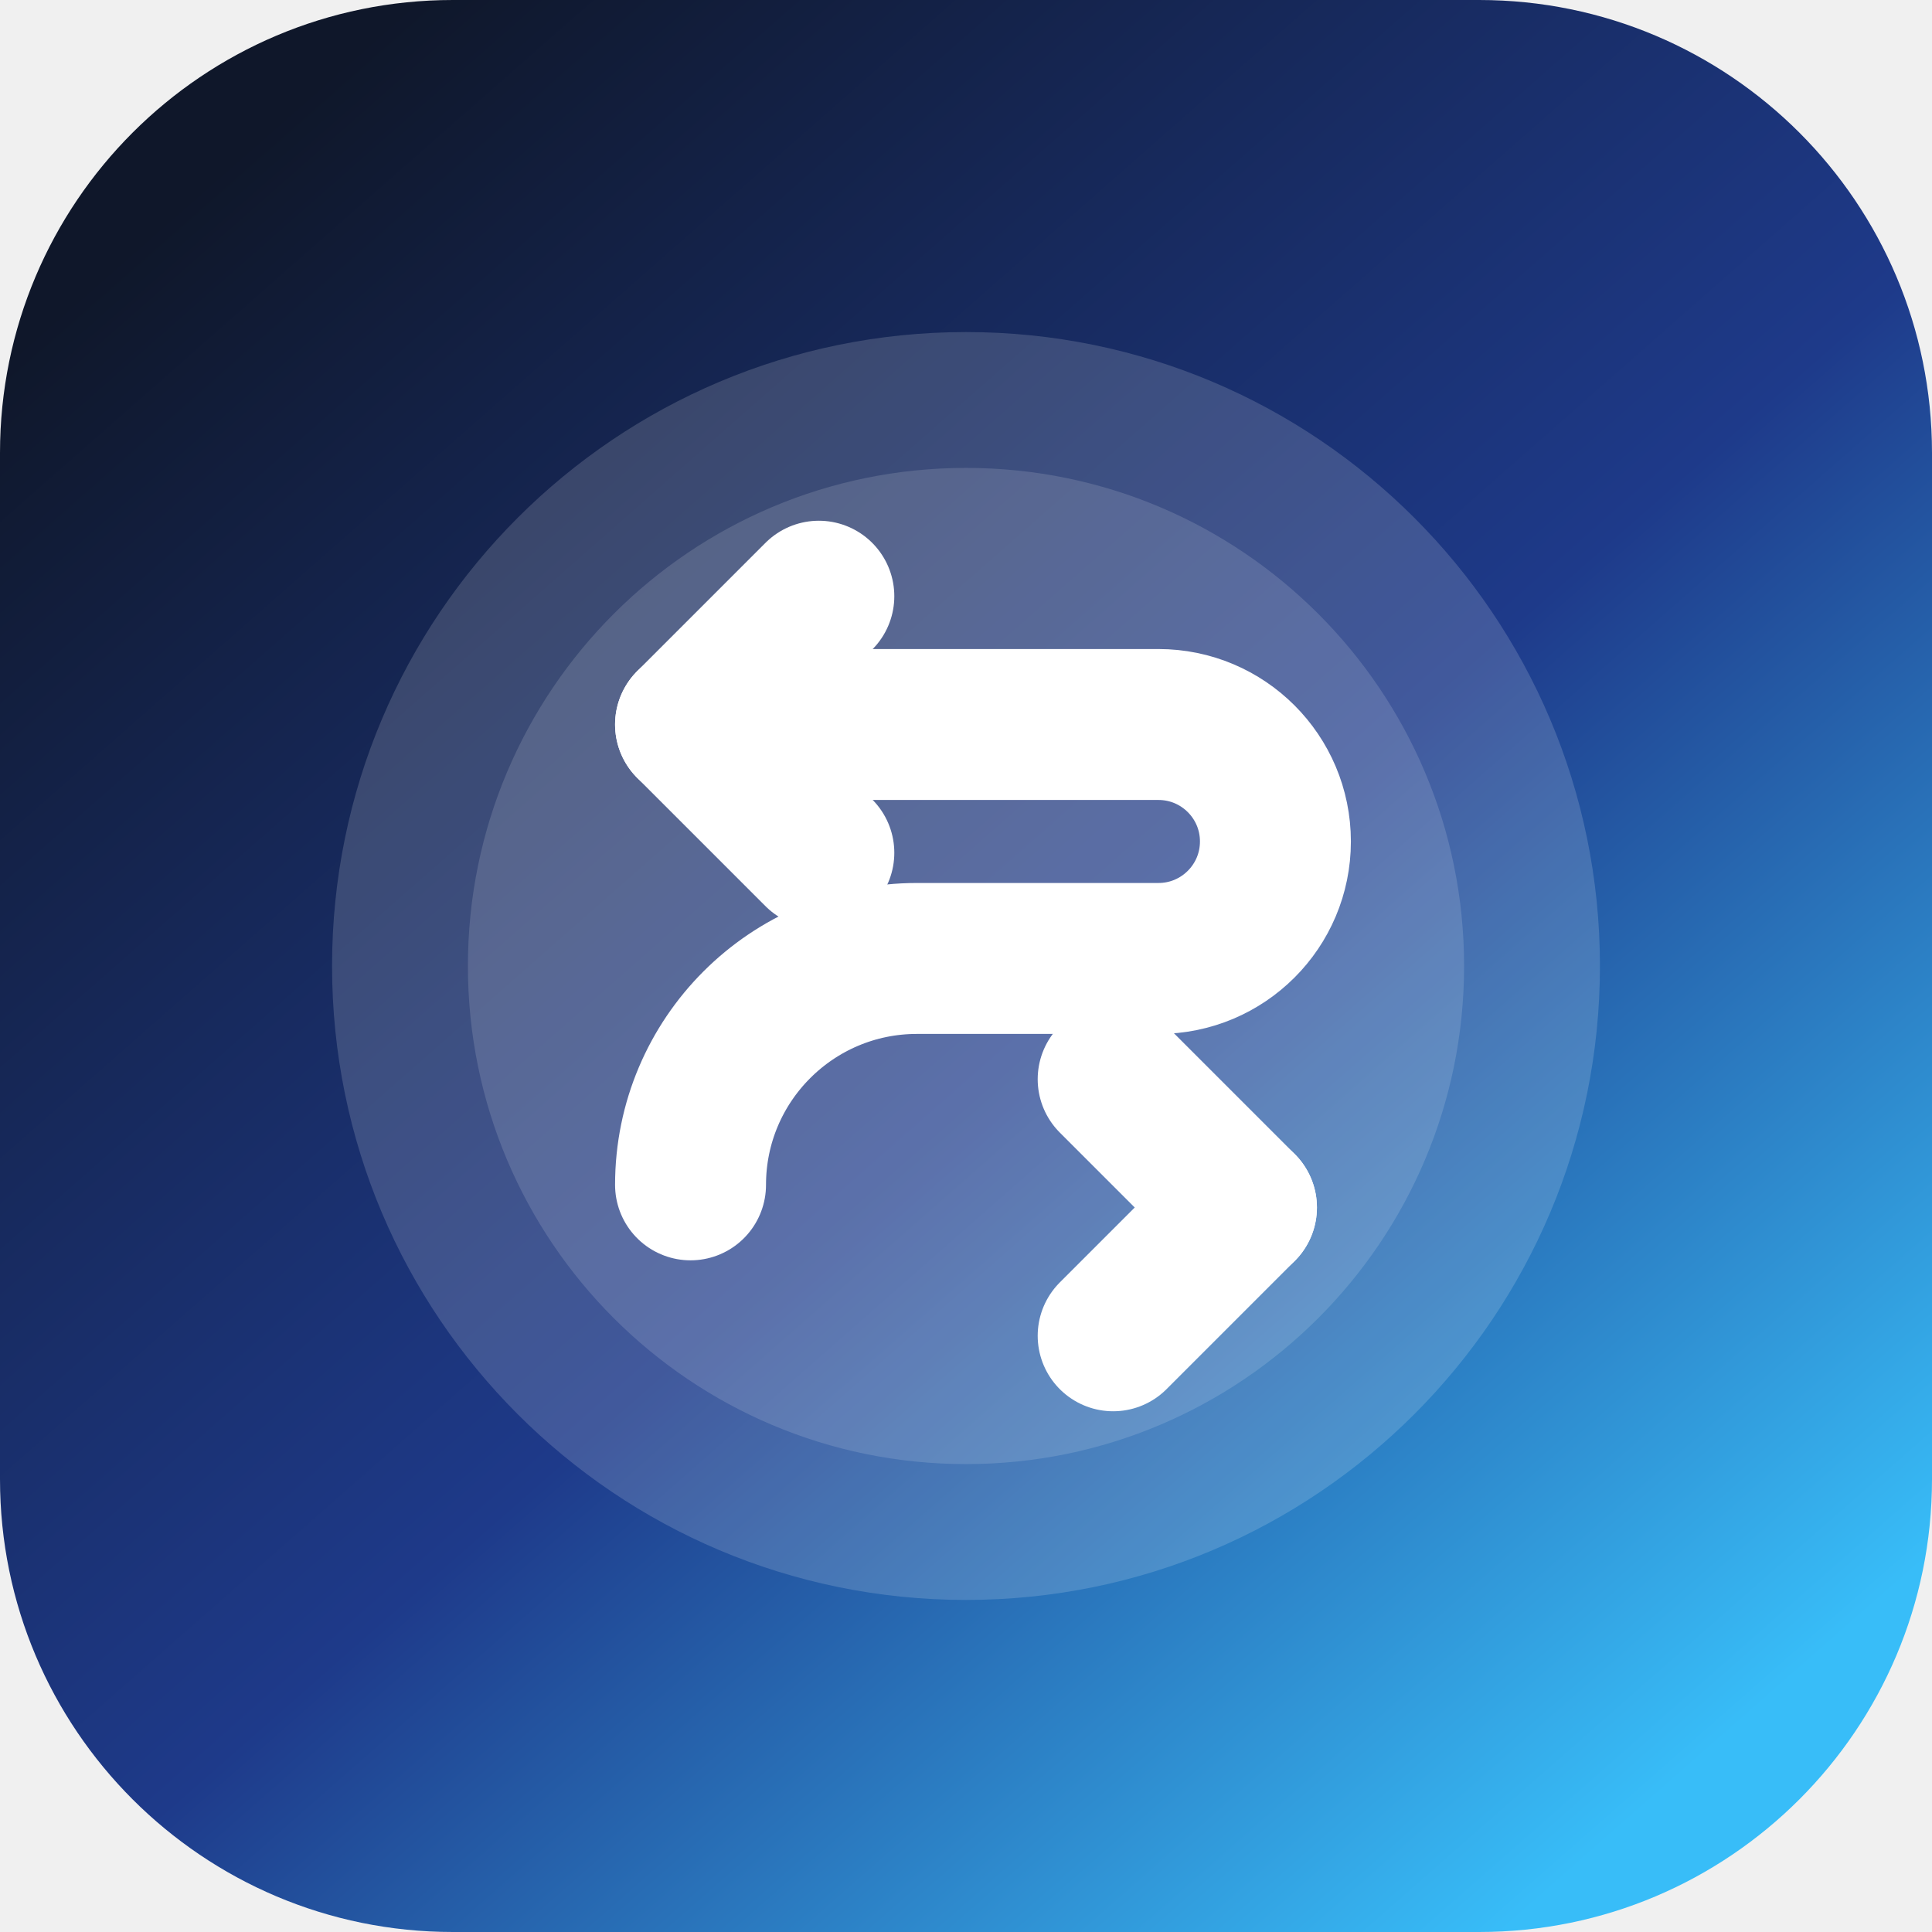
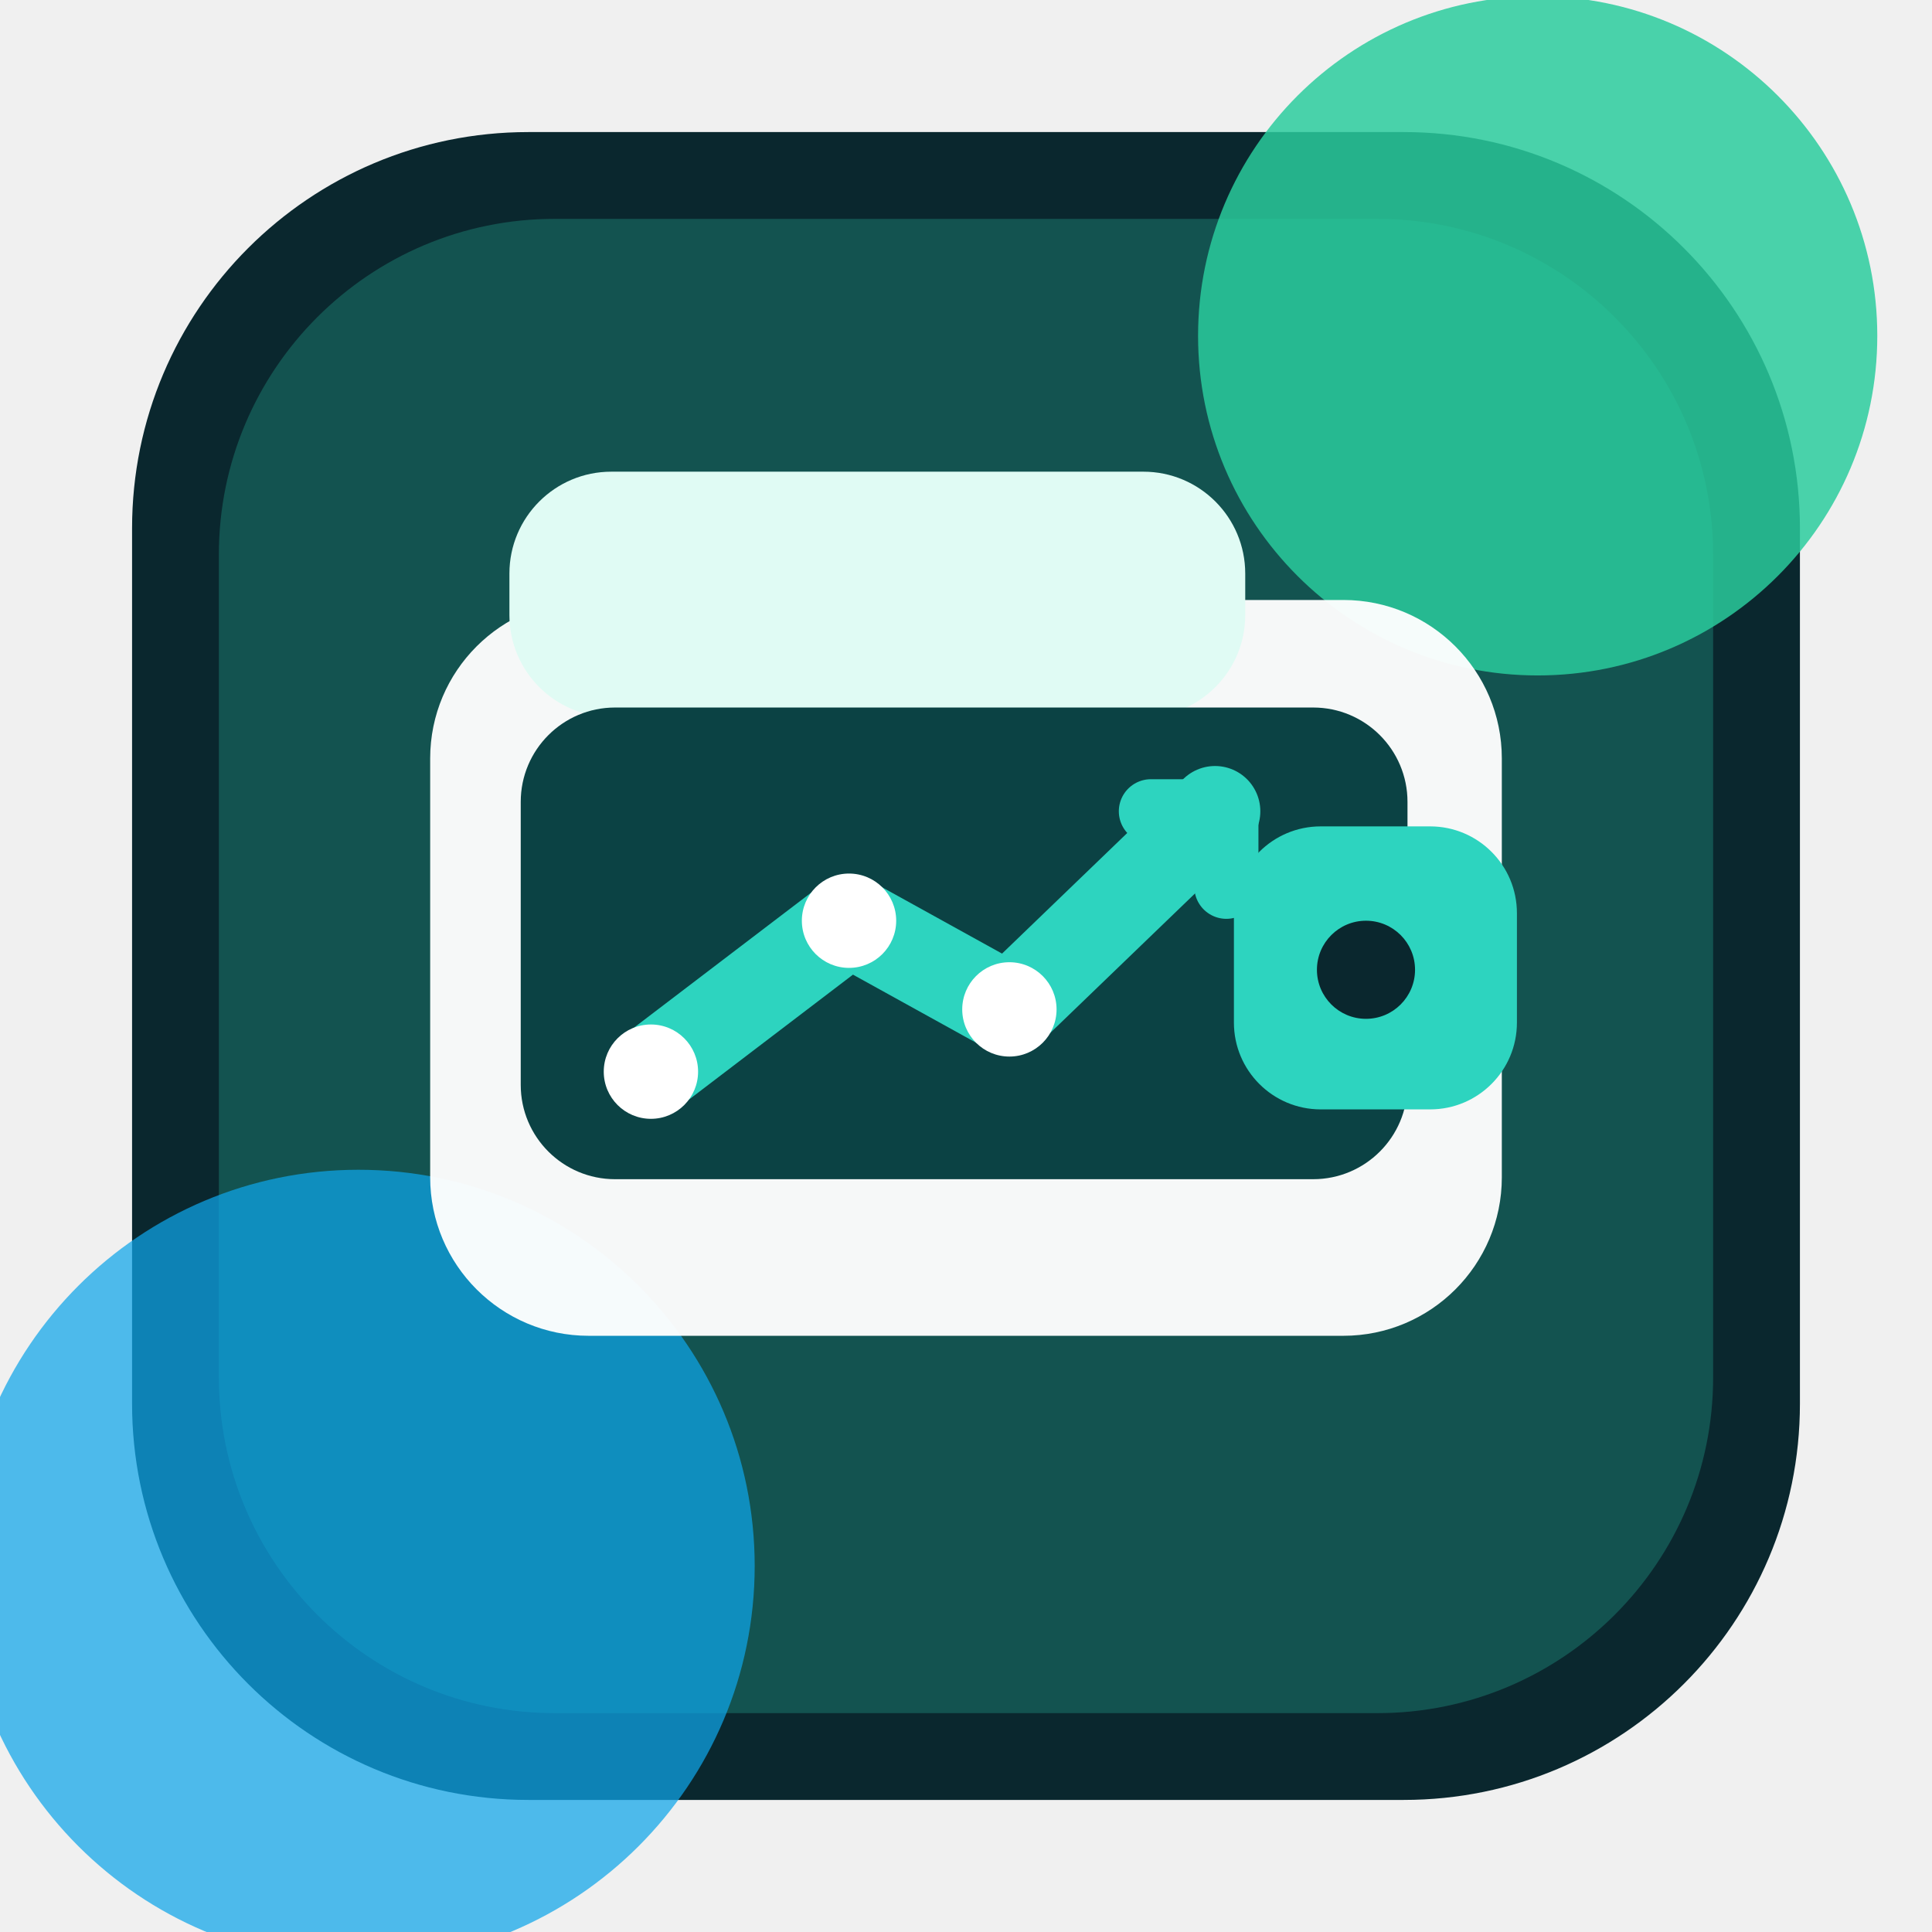
- <svg xmlns="http://www.w3.org/2000/svg" width="512" height="512" viewBox="0 0 512 512" fill="none">
-   <rect width="512" height="512" rx="120" fill="url(#bg)" />
-   <circle cx="256" cy="256" r="168" fill="rgba(255,255,255,0.16)" />
-   <circle cx="256" cy="256" r="132" fill="white" fill-opacity="0.14" />
-   <path d="M183 314C183 280.863 209.863 254 243 254H307C324.121 254 338 240.121 338 223C338 205.879 324.121 192 307 192H188" stroke="white" stroke-width="40" stroke-linecap="round" stroke-linejoin="round" />
-   <path d="M183 192L217 158" stroke="white" stroke-width="40" stroke-linecap="round" stroke-linejoin="round" />
-   <path d="M183 192L217 226" stroke="white" stroke-width="40" stroke-linecap="round" stroke-linejoin="round" />
-   <path d="M329 320L295 354" stroke="white" stroke-width="40" stroke-linecap="round" stroke-linejoin="round" />
-   <path d="M329 320L295 286" stroke="white" stroke-width="40" stroke-linecap="round" stroke-linejoin="round" />
-   <defs>
-     <linearGradient id="bg" x1="64" y1="40" x2="444" y2="472" gradientUnits="userSpaceOnUse">
-       <stop stop-color="#0F172A" />
-       <stop offset="0.55" stop-color="#1E3A8A" />
-       <stop offset="1" stop-color="#38BDF8" />
-     </linearGradient>
-   </defs>
+ <svg xmlns="http://www.w3.org/2000/svg" viewBox="0 0 1024 1024" role="img" aria-label="Budget It logo">
+   <rect x="70" y="70" width="884" height="884" rx="210" fill="#0a272e" />
+   <rect x="116" y="116" width="792" height="792" rx="178" fill="#135350" />
+   <circle cx="815" cy="178" r="180" fill="#29cc9c" opacity=".84" />
+   <circle cx="190" cy="830" r="210" fill="#0ea5e9" opacity=".72" />
+   <rect x="228" y="318" width="568" height="390" rx="84" fill="#fff" opacity=".96" />
+   <rect x="270" y="250" width="390" height="130" rx="54" fill="#e0fbf4" />
+   <rect x="276" y="375" width="470" height="250" rx="50" fill="#0b4244" />
+   <rect x="654" y="438" width="150" height="150" rx="46" fill="#2dd4bf" />
+   <circle cx="724" cy="514" r="26" fill="#0a272e" />
+   <path d="M345 568l105-80 85 47 109-105" fill="none" stroke="#2dd4bf" stroke-width="48" stroke-linecap="round" stroke-linejoin="round" />
+   <path d="M610 430h40v40" fill="none" stroke="#2dd4bf" stroke-width="34" stroke-linecap="round" stroke-linejoin="round" />
+   <circle cx="345" cy="568" r="25" fill="#fff" />
+   <circle cx="450" cy="488" r="25" fill="#fff" />
+   <circle cx="535" cy="535" r="25" fill="#fff" />
</svg>
